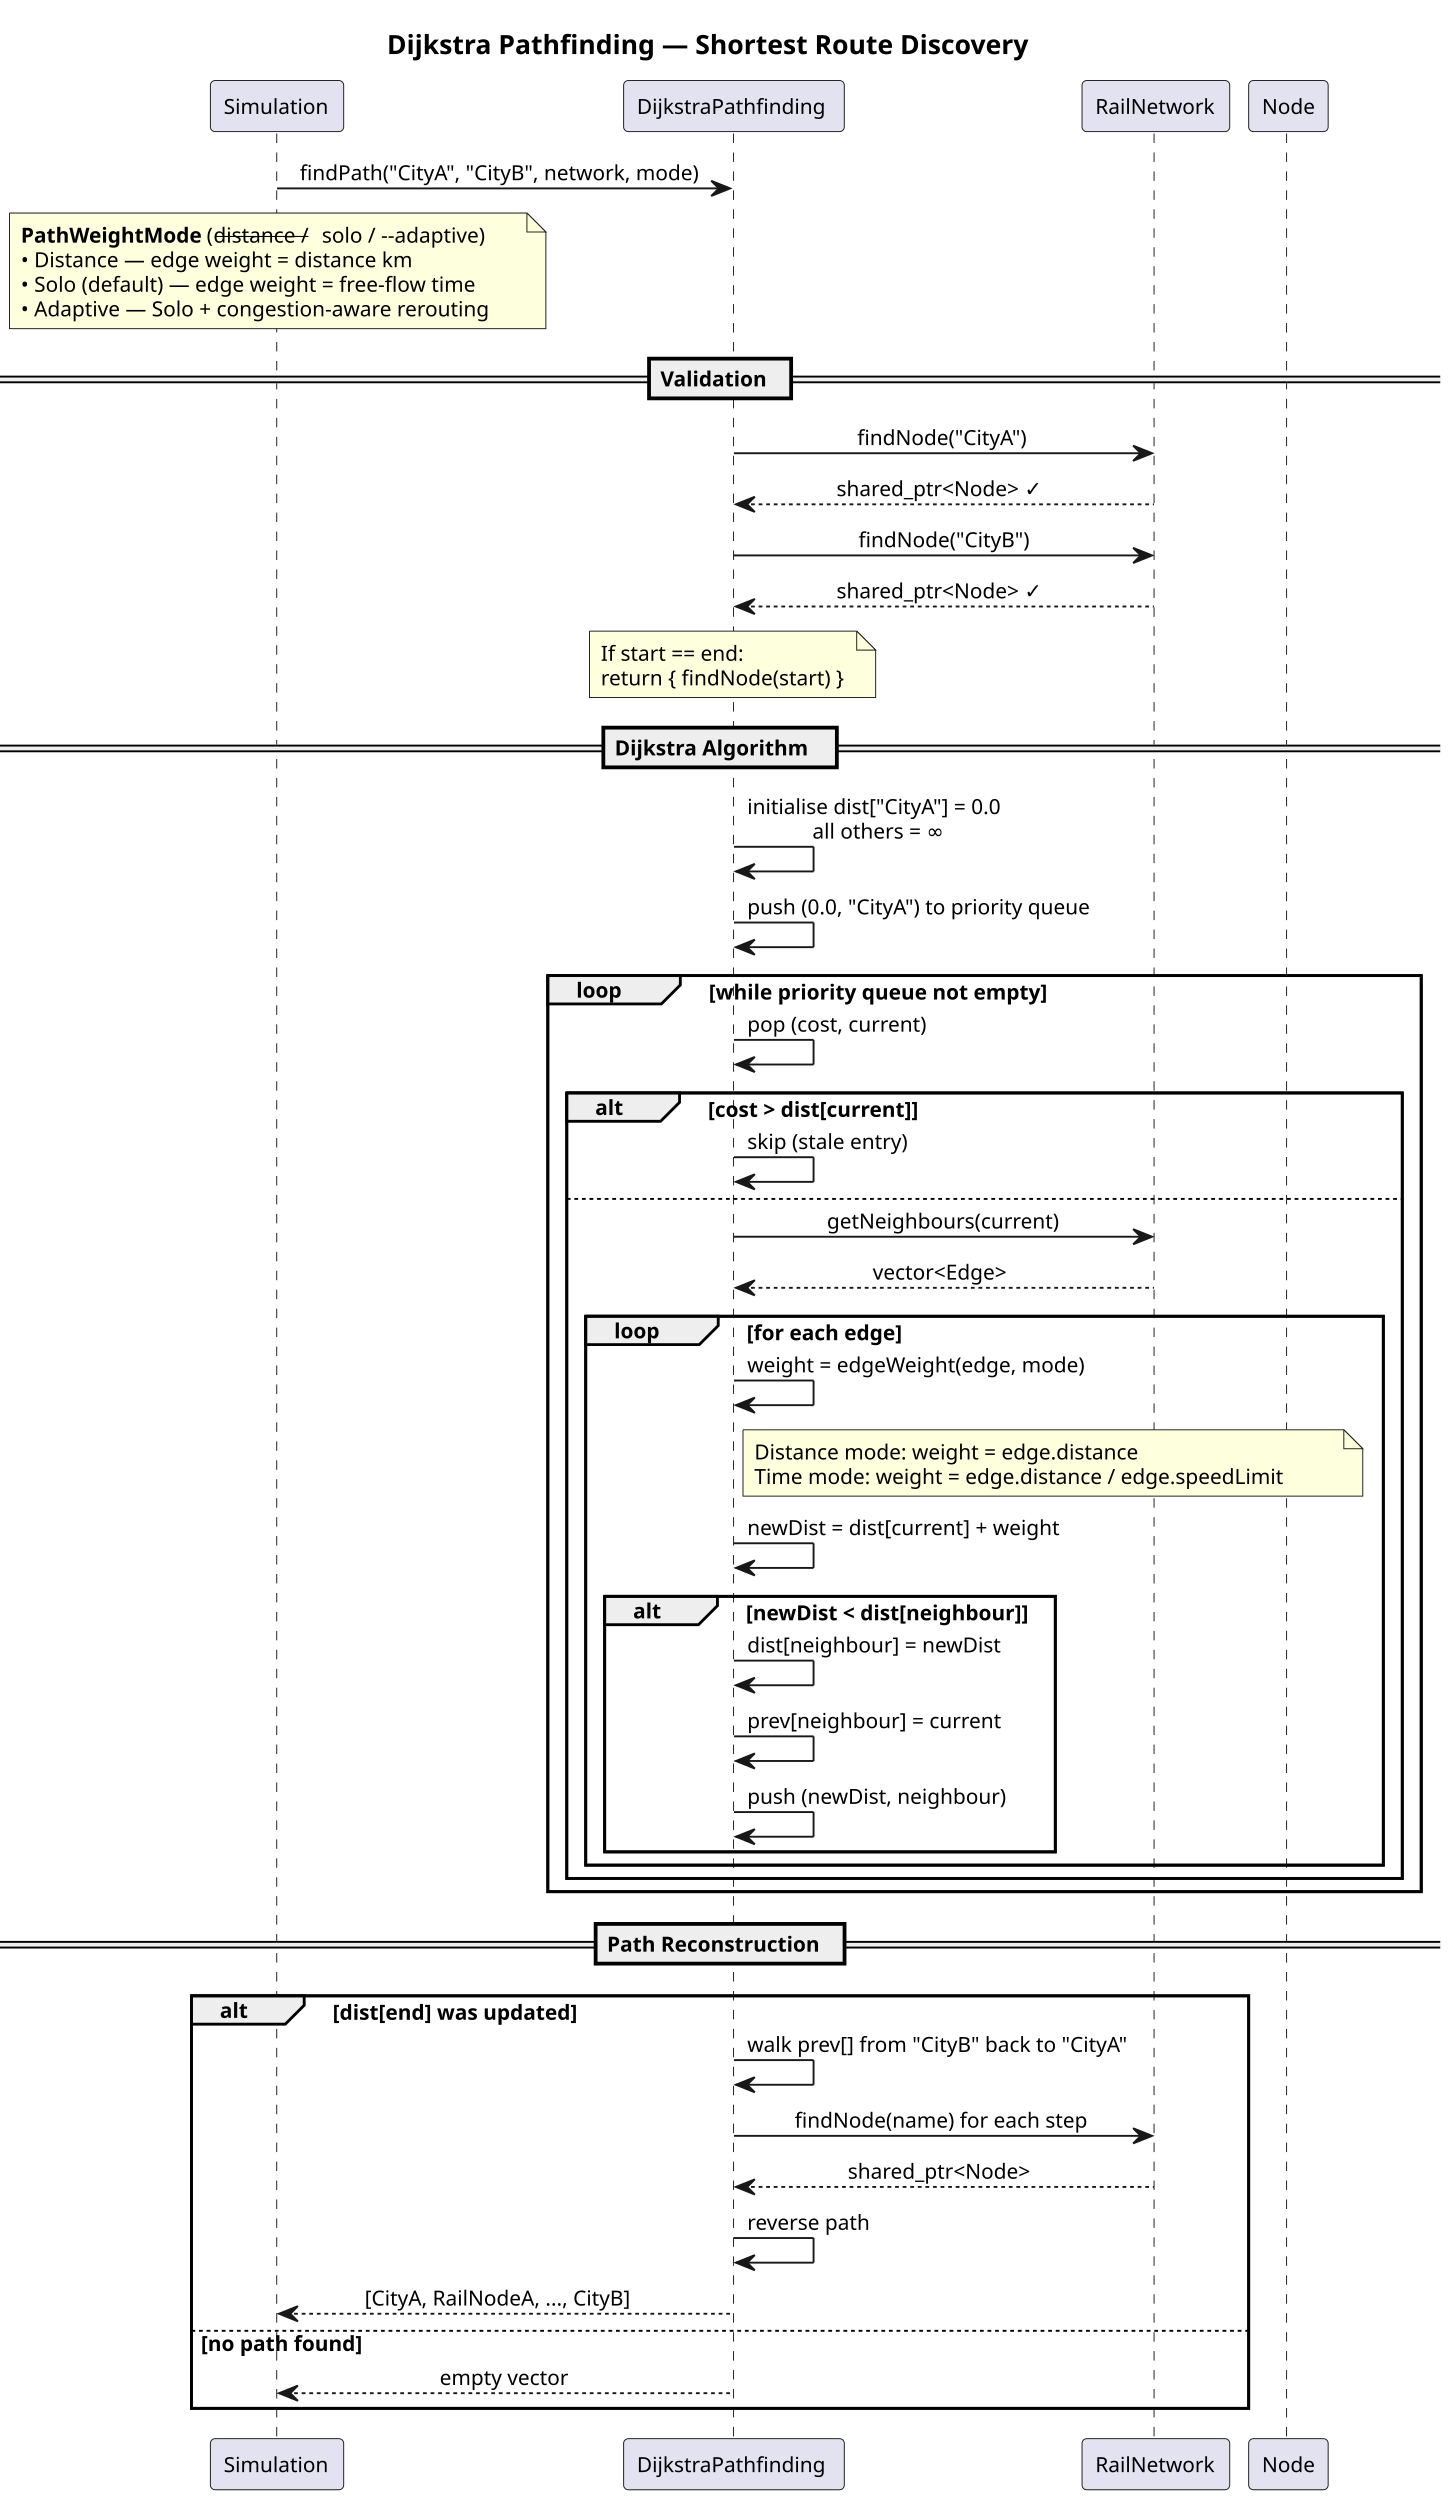
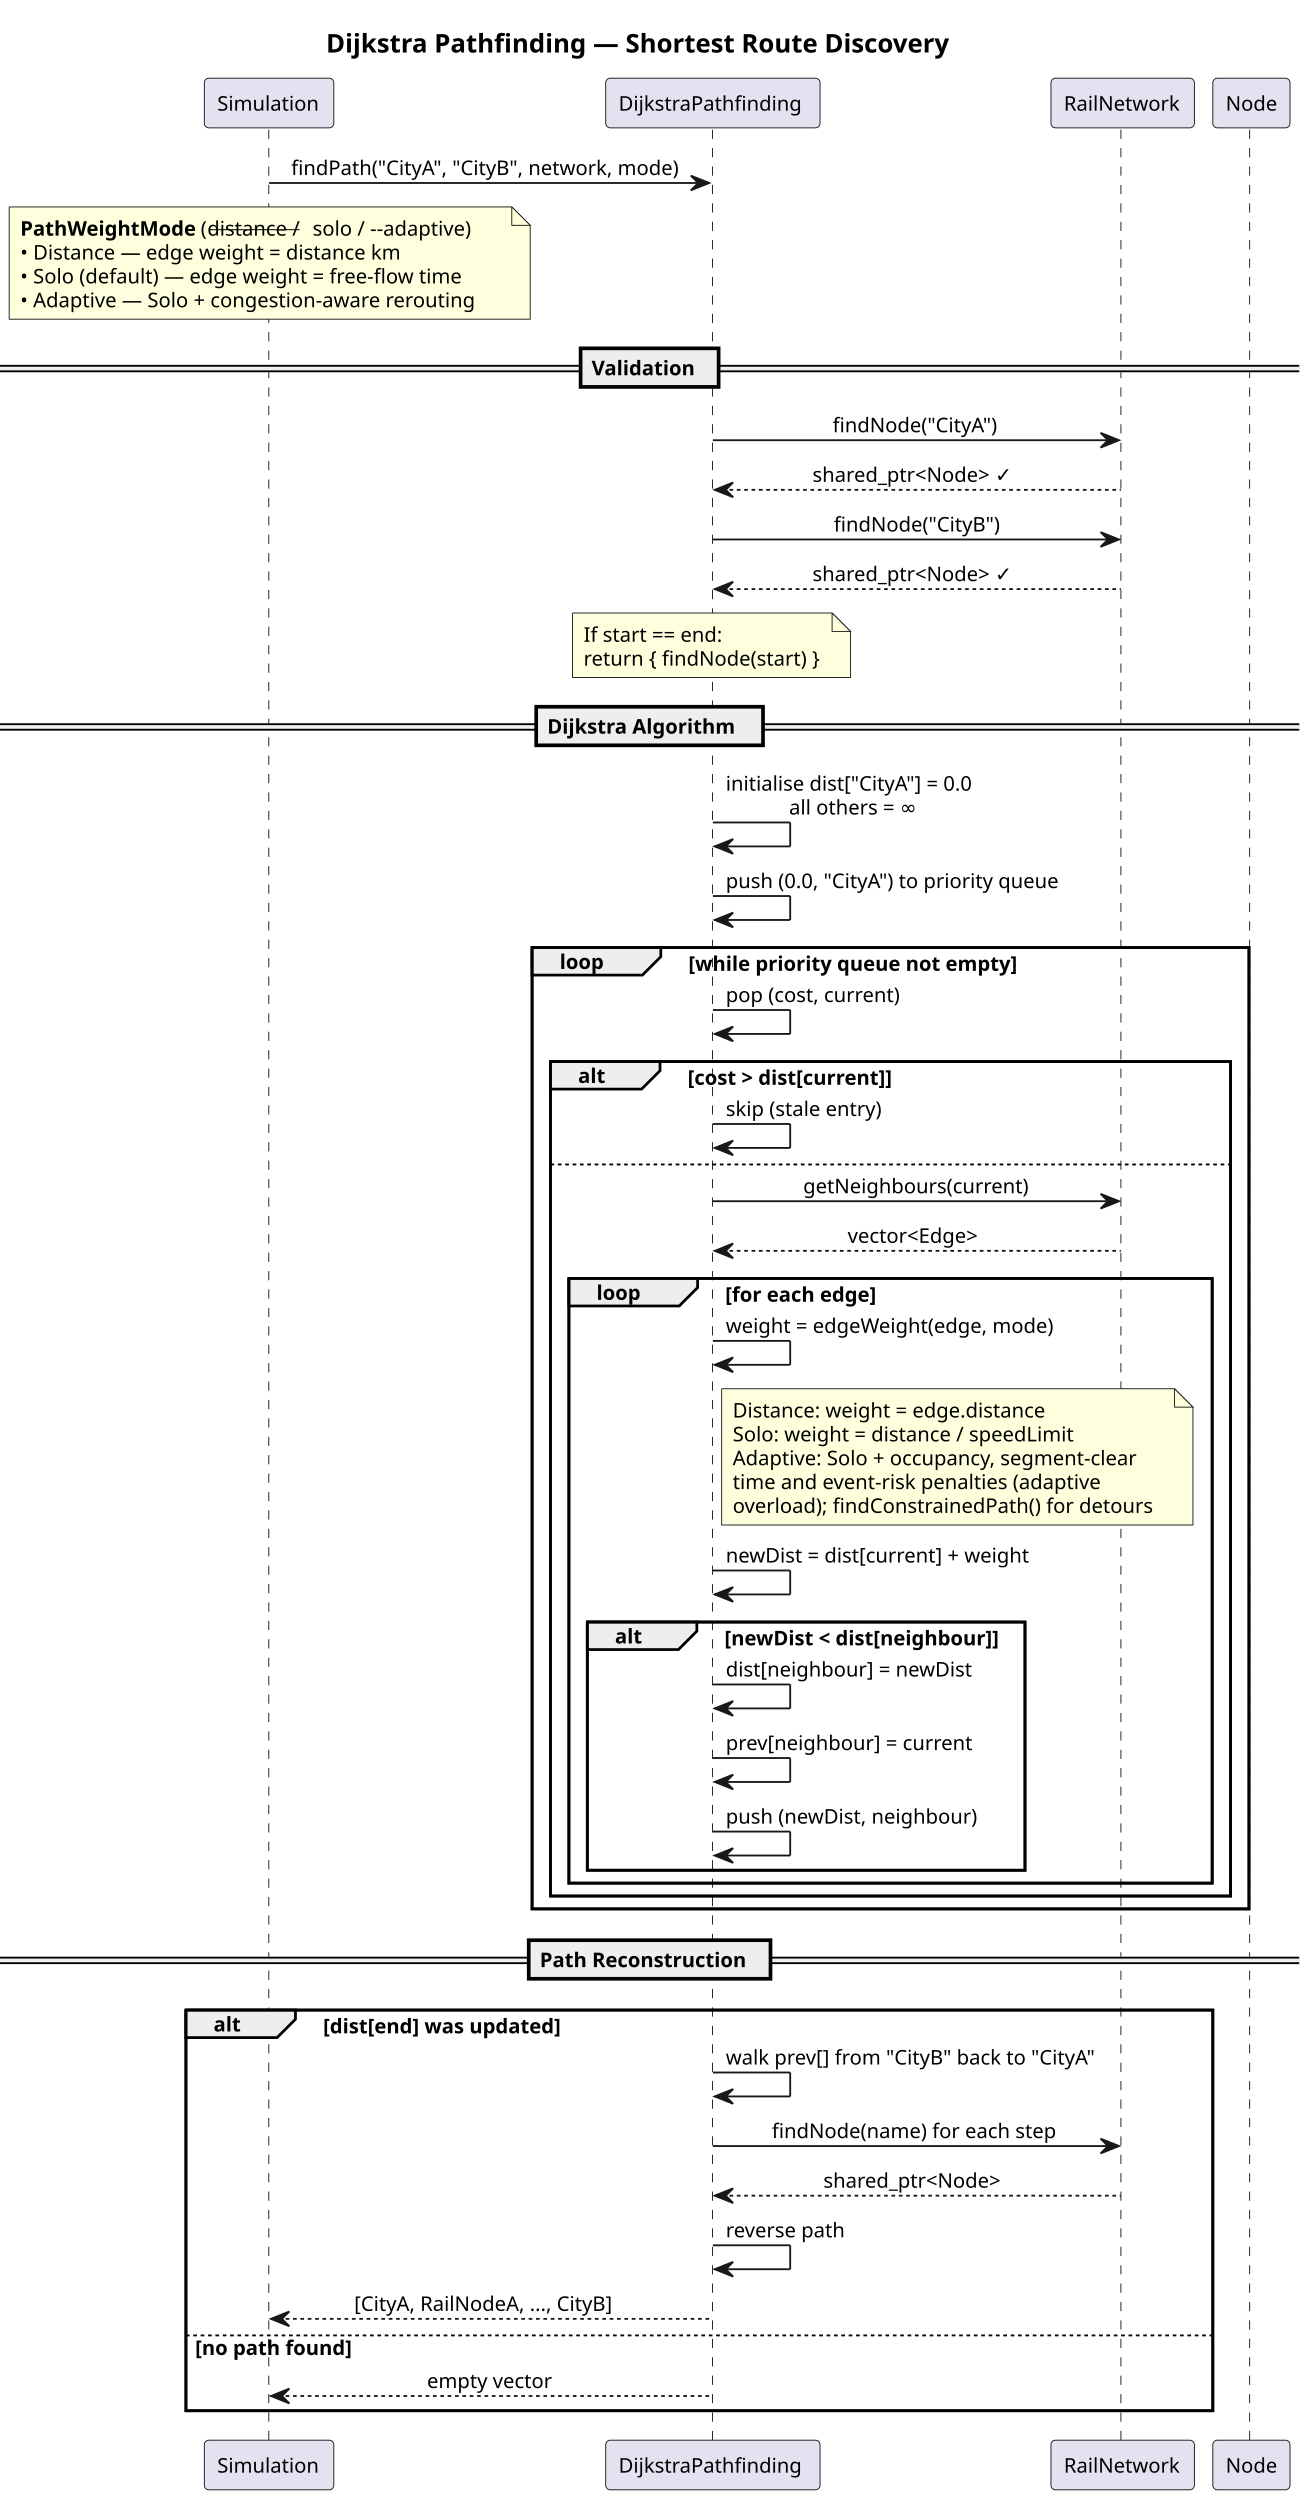
- <svg xmlns="http://www.w3.org/2000/svg" contentStyleType="text/css" data-diagram-type="SEQUENCE" height="1319px" preserveAspectRatio="none" style="width:766px;height:1319px;background:#FFFFFF;" version="1.1" viewBox="0 0 766 1319" width="766px" zoomAndPan="magnify">
+ <svg xmlns="http://www.w3.org/2000/svg" contentStyleType="text/css" data-diagram-type="SEQUENCE" height="1358px" preserveAspectRatio="none" style="width:712px;height:1358px;background:#FFFFFF;" version="1.1" viewBox="0 0 712 1358" width="712px" zoomAndPan="magnify">
  <defs />
  <g>
-     <text fill="#000000" font-family="sans-serif" font-size="14" font-weight="bold" lengthAdjust="spacing" textLength="350.56" x="204.14" y="28.535">Dijkstra Pathfinding — Shortest Route Discovery</text>
-     <rect fill="none" height="483.326" style="stroke:#000000;stroke-width:1.5;" width="460.815" x="289.025" y="514.725" />
-     <rect fill="none" height="414.416" style="stroke:#000000;stroke-width:1.5;" width="440.815" x="299.025" y="576.635" />
-     <rect fill="none" height="289.596" style="stroke:#000000;stroke-width:1.5;" width="420.815" x="309.025" y="694.455" />
-     <rect fill="none" height="134.82" style="stroke:#000000;stroke-width:1.5;" width="237.756" x="319.025" y="842.231" />
-     <rect fill="none" height="217.641" style="stroke:#000000;stroke-width:1.5;" width="557.802" x="101" y="1053.006" />
-     <g>
-       <rect fill="#000000" fill-opacity="0" height="1217.203" width="8" x="142.166" y="70.443" />
-       <line style="stroke:#181818;stroke-width:0.5;stroke-dasharray:5,5;" x1="146" x2="146" y1="70.443" y2="1287.647" />
-     </g>
-     <g>
-       <rect fill="#000000" fill-opacity="0" height="1217.203" width="8" x="383.239" y="70.443" />
-       <line style="stroke:#181818;stroke-width:0.5;stroke-dasharray:5,5;" x1="387.025" x2="387.025" y1="70.443" y2="1287.647" />
-     </g>
-     <g>
-       <rect fill="#000000" fill-opacity="0" height="1217.203" width="8" x="605.841" y="70.443" />
-       <line style="stroke:#181818;stroke-width:0.5;stroke-dasharray:5,5;" x1="608.881" x2="608.881" y1="70.443" y2="1287.647" />
-     </g>
-     <g>
-       <rect fill="#000000" fill-opacity="0" height="1217.203" width="8" x="675.769" y="70.443" />
-       <line style="stroke:#181818;stroke-width:0.5;stroke-dasharray:5,5;" x1="678.802" x2="678.802" y1="70.443" y2="1287.647" />
+     <text fill="#000000" font-family="sans-serif" font-size="14" font-weight="bold" lengthAdjust="spacing" textLength="350.56" x="177.088" y="28.535">Dijkstra Pathfinding — Shortest Route Discovery</text>
+     <rect fill="none" height="522.191" style="stroke:#000000;stroke-width:1.5;" width="389.422" x="289.025" y="514.725" />
+     <rect fill="none" height="453.281" style="stroke:#000000;stroke-width:1.5;" width="369.422" x="299.025" y="576.635" />
+     <rect fill="none" height="328.461" style="stroke:#000000;stroke-width:1.5;" width="349.422" x="309.025" y="694.455" />
+     <rect fill="none" height="134.82" style="stroke:#000000;stroke-width:1.5;" width="237.756" x="319.025" y="881.096" />
+     <rect fill="none" height="217.641" style="stroke:#000000;stroke-width:1.5;" width="557.802" x="101" y="1091.871" />
+     <g>
+       <rect fill="#000000" fill-opacity="0" height="1256.068" width="8" x="142.166" y="70.443" />
+       <line style="stroke:#181818;stroke-width:0.5;stroke-dasharray:5,5;" x1="146" x2="146" y1="70.443" y2="1326.512" />
+     </g>
+     <g>
+       <rect fill="#000000" fill-opacity="0" height="1256.068" width="8" x="383.239" y="70.443" />
+       <line style="stroke:#181818;stroke-width:0.5;stroke-dasharray:5,5;" x1="387.025" x2="387.025" y1="70.443" y2="1326.512" />
+     </g>
+     <g>
+       <rect fill="#000000" fill-opacity="0" height="1256.068" width="8" x="605.841" y="70.443" />
+       <line style="stroke:#181818;stroke-width:0.5;stroke-dasharray:5,5;" x1="608.881" x2="608.881" y1="70.443" y2="1326.512" />
+     </g>
+     <g>
+       <rect fill="#000000" fill-opacity="0" height="1256.068" width="8" x="675.769" y="70.443" />
+       <line style="stroke:#181818;stroke-width:0.5;stroke-dasharray:5,5;" x1="678.802" x2="678.802" y1="70.443" y2="1326.512" />
    </g>
    <g class="participant participant-head" data-participant="Sim">
      <rect fill="#E2E2F0" height="26.955" rx="2.5" ry="2.5" style="stroke:#181818;stroke-width:0.5;" width="70.332" x="111" y="42.488" />
      <text fill="#000000" font-family="sans-serif" font-size="11" lengthAdjust="spacing" textLength="56.332" x="118" y="60.123">Simulation</text>
    </g>
    <g class="participant participant-tail" data-participant="Sim">
-       <rect fill="#E2E2F0" height="26.955" rx="2.5" ry="2.5" style="stroke:#181818;stroke-width:0.5;" width="70.332" x="111" y="1286.647" />
-       <text fill="#000000" font-family="sans-serif" font-size="11" lengthAdjust="spacing" textLength="56.332" x="118" y="1304.281">Simulation</text>
+       <rect fill="#E2E2F0" height="26.955" rx="2.5" ry="2.5" style="stroke:#181818;stroke-width:0.5;" width="70.332" x="111" y="1325.512" />
+       <text fill="#000000" font-family="sans-serif" font-size="11" lengthAdjust="spacing" textLength="56.332" x="118" y="1343.147">Simulation</text>
    </g>
    <g class="participant participant-head" data-participant="Dijk">
      <rect fill="#E2E2F0" height="26.955" rx="2.5" ry="2.5" style="stroke:#181818;stroke-width:0.5;" width="116.427" x="329.025" y="42.488" />
      <text fill="#000000" font-family="sans-serif" font-size="11" lengthAdjust="spacing" textLength="102.427" x="336.025" y="60.123">DijkstraPathfinding</text>
    </g>
    <g class="participant participant-tail" data-participant="Dijk">
-       <rect fill="#E2E2F0" height="26.955" rx="2.5" ry="2.5" style="stroke:#181818;stroke-width:0.5;" width="116.427" x="329.025" y="1286.647" />
-       <text fill="#000000" font-family="sans-serif" font-size="11" lengthAdjust="spacing" textLength="102.427" x="336.025" y="1304.281">DijkstraPathfinding</text>
+       <rect fill="#E2E2F0" height="26.955" rx="2.5" ry="2.5" style="stroke:#181818;stroke-width:0.5;" width="116.427" x="329.025" y="1325.512" />
+       <text fill="#000000" font-family="sans-serif" font-size="11" lengthAdjust="spacing" textLength="102.427" x="336.025" y="1343.147">DijkstraPathfinding</text>
    </g>
    <g class="participant participant-head" data-participant="Net">
      <rect fill="#E2E2F0" height="26.955" rx="2.5" ry="2.5" style="stroke:#181818;stroke-width:0.5;" width="77.921" x="570.881" y="42.488" />
      <text fill="#000000" font-family="sans-serif" font-size="11" lengthAdjust="spacing" textLength="63.921" x="577.881" y="60.123">RailNetwork</text>
    </g>
    <g class="participant participant-tail" data-participant="Net">
-       <rect fill="#E2E2F0" height="26.955" rx="2.5" ry="2.5" style="stroke:#181818;stroke-width:0.5;" width="77.921" x="570.881" y="1286.647" />
-       <text fill="#000000" font-family="sans-serif" font-size="11" lengthAdjust="spacing" textLength="63.921" x="577.881" y="1304.281">RailNetwork</text>
+       <rect fill="#E2E2F0" height="26.955" rx="2.5" ry="2.5" style="stroke:#181818;stroke-width:0.5;" width="77.921" x="570.881" y="1325.512" />
+       <text fill="#000000" font-family="sans-serif" font-size="11" lengthAdjust="spacing" textLength="63.921" x="577.881" y="1343.147">RailNetwork</text>
    </g>
    <g class="participant participant-head" data-participant="N">
      <rect fill="#E2E2F0" height="26.955" rx="2.5" ry="2.5" style="stroke:#181818;stroke-width:0.5;" width="41.935" x="658.802" y="42.488" />
      <text fill="#000000" font-family="sans-serif" font-size="11" lengthAdjust="spacing" textLength="27.935" x="665.802" y="60.123">Node</text>
    </g>
    <g class="participant participant-tail" data-participant="N">
-       <rect fill="#E2E2F0" height="26.955" rx="2.5" ry="2.5" style="stroke:#181818;stroke-width:0.5;" width="41.935" x="658.802" y="1286.647" />
-       <text fill="#000000" font-family="sans-serif" font-size="11" lengthAdjust="spacing" textLength="27.935" x="665.802" y="1304.281">Node</text>
+       <rect fill="#E2E2F0" height="26.955" rx="2.5" ry="2.5" style="stroke:#181818;stroke-width:0.5;" width="41.935" x="658.802" y="1325.512" />
+       <text fill="#000000" font-family="sans-serif" font-size="11" lengthAdjust="spacing" textLength="27.935" x="665.802" y="1343.147">Node</text>
    </g>
    <g class="message" data-participant-1="Sim" data-participant-2="Dijk">
      <polygon fill="#181818" points="375.239,95.398,385.239,99.398,375.239,103.398,379.239,99.398" style="stroke:#181818;stroke-width:1;" />
      <line style="stroke:#181818;stroke-width:1;" x1="146.166" x2="381.239" y1="99.398" y2="99.398" />
      <text fill="#000000" font-family="sans-serif" font-size="11" lengthAdjust="spacing" textLength="217.073" x="158.166" y="95.078">findPath("CityA", "CityB", network, mode)</text>
    </g>
    <path d="M5,112.398 L5,173.398 L288,173.398 L288,122.398 L278,112.398 L5,112.398" fill="#FEFFDD" style="stroke:#181818;stroke-width:0.5;" />
    <path d="M278,112.398 L278,122.398 L288,122.398 L278,112.398" fill="#FEFFDD" style="stroke:#181818;stroke-width:0.5;" />
    <text fill="#000000" font-family="sans-serif" font-size="11" font-weight="bold" lengthAdjust="spacing" textLength="94.542" x="11" y="128.033">PathWeightMode</text>
    <text fill="#000000" font-family="sans-serif" font-size="11" lengthAdjust="spacing" textLength="3.577" x="109.022" y="128.033">(</text>
    <text fill="#000000" font-family="sans-serif" font-size="11" lengthAdjust="spacing" text-decoration="line-through" textLength="53.738" x="112.6" y="128.033">distance /</text>
    <text fill="#000000" font-family="sans-serif" font-size="11" lengthAdjust="spacing" textLength="96.449" x="169.818" y="128.033">solo / --adaptive)</text>
    <text fill="#000000" font-family="sans-serif" font-size="11" lengthAdjust="spacing" textLength="218.888" x="11" y="140.988">• Distance — edge weight = distance km</text>
    <text fill="#000000" font-family="sans-serif" font-size="11" lengthAdjust="spacing" textLength="255.755" x="11" y="153.943">• Solo (default) — edge weight = free-flow time</text>
    <text fill="#000000" font-family="sans-serif" font-size="11" lengthAdjust="spacing" textLength="262.04" x="11" y="166.898">• Adaptive — Solo + congestion-aware rerouting</text>
-     <rect fill="#EEEEEE" height="3" style="stroke:#EEEEEE;stroke-width:1;" width="759.84" x="0" y="198.696" />
-     <line style="stroke:#000000;stroke-width:1;" x1="0" x2="759.84" y1="198.696" y2="198.696" />
-     <line style="stroke:#000000;stroke-width:1;" x1="0" x2="759.84" y1="201.696" y2="201.696" />
-     <rect fill="#EEEEEE" height="20.955" style="stroke:#000000;stroke-width:2;" width="74.973" x="342.434" y="189.219" />
-     <text fill="#000000" font-family="sans-serif" font-size="11" font-weight="bold" lengthAdjust="spacing" textLength="57.347" x="348.434" y="203.853">Validation</text>
+     <rect fill="#EEEEEE" height="3" style="stroke:#EEEEEE;stroke-width:1;" width="705.737" x="0" y="198.696" />
+     <line style="stroke:#000000;stroke-width:1;" x1="0" x2="705.737" y1="198.696" y2="198.696" />
+     <line style="stroke:#000000;stroke-width:1;" x1="0" x2="705.737" y1="201.696" y2="201.696" />
+     <rect fill="#EEEEEE" height="20.955" style="stroke:#000000;stroke-width:2;" width="74.973" x="315.382" y="189.219" />
+     <text fill="#000000" font-family="sans-serif" font-size="11" font-weight="bold" lengthAdjust="spacing" textLength="57.347" x="321.382" y="203.853">Validation</text>
    <g class="message" data-participant-1="Dijk" data-participant-2="Net">
      <polygon fill="#181818" points="597.841,235.129,607.841,239.129,597.841,243.129,601.841,239.129" style="stroke:#181818;stroke-width:1;" />
      <line style="stroke:#181818;stroke-width:1;" x1="387.239" x2="603.841" y1="239.129" y2="239.129" />
      <text fill="#000000" font-family="sans-serif" font-size="11" lengthAdjust="spacing" textLength="92.522" x="452.279" y="234.809">findNode("CityA")</text>
    </g>
    <g class="message" data-participant-1="Net" data-participant-2="Dijk">
      <polygon fill="#181818" points="398.239,262.084,388.239,266.084,398.239,270.084,394.239,266.084" style="stroke:#181818;stroke-width:1;" />
      <line style="stroke:#181818;stroke-width:1;stroke-dasharray:2,2;" x1="392.239" x2="608.841" y1="266.084" y2="266.084" />
      <text fill="#000000" font-family="sans-serif" font-size="11" lengthAdjust="spacing" textLength="114.41" x="441.335" y="261.764">shared_ptr&lt;Node&gt; ✓</text>
    </g>
    <g class="message" data-participant-1="Dijk" data-participant-2="Net">
      <polygon fill="#181818" points="597.841,289.039,607.841,293.039,597.841,297.039,601.841,293.039" style="stroke:#181818;stroke-width:1;" />
      <line style="stroke:#181818;stroke-width:1;" x1="387.239" x2="603.841" y1="293.039" y2="293.039" />
      <text fill="#000000" font-family="sans-serif" font-size="11" lengthAdjust="spacing" textLength="91.26" x="452.91" y="288.719">findNode("CityB")</text>
    </g>
    <g class="message" data-participant-1="Net" data-participant-2="Dijk">
      <polygon fill="#181818" points="398.239,315.994,388.239,319.994,398.239,323.994,394.239,319.994" style="stroke:#181818;stroke-width:1;" />
      <line style="stroke:#181818;stroke-width:1;stroke-dasharray:2,2;" x1="392.239" x2="608.841" y1="319.994" y2="319.994" />
      <text fill="#000000" font-family="sans-serif" font-size="11" lengthAdjust="spacing" textLength="114.41" x="441.335" y="315.674">shared_ptr&lt;Node&gt; ✓</text>
    </g>
    <path d="M311,332.994 L311,367.994 L462,367.994 L462,342.994 L452,332.994 L311,332.994" fill="#FEFFDD" style="stroke:#181818;stroke-width:0.5;" />
    <path d="M452,332.994 L452,342.994 L462,342.994 L452,332.994" fill="#FEFFDD" style="stroke:#181818;stroke-width:0.5;" />
    <text fill="#000000" font-family="sans-serif" font-size="11" lengthAdjust="spacing" textLength="82.914" x="317" y="348.629">If start == end:</text>
    <text fill="#000000" font-family="sans-serif" font-size="11" lengthAdjust="spacing" textLength="130.969" x="317" y="361.584">return { findNode(start) }</text>
-     <rect fill="#EEEEEE" height="3" style="stroke:#EEEEEE;stroke-width:1;" width="759.84" x="0" y="393.382" />
-     <line style="stroke:#000000;stroke-width:1;" x1="0" x2="759.84" y1="393.382" y2="393.382" />
-     <line style="stroke:#000000;stroke-width:1;" x1="0" x2="759.84" y1="396.382" y2="396.382" />
-     <rect fill="#EEEEEE" height="20.955" style="stroke:#000000;stroke-width:2;" width="123.205" x="318.317" y="383.904" />
-     <text fill="#000000" font-family="sans-serif" font-size="11" font-weight="bold" lengthAdjust="spacing" textLength="105.58" x="324.317" y="398.539">Dijkstra Algorithm</text>
+     <rect fill="#EEEEEE" height="3" style="stroke:#EEEEEE;stroke-width:1;" width="705.737" x="0" y="393.382" />
+     <line style="stroke:#000000;stroke-width:1;" x1="0" x2="705.737" y1="393.382" y2="393.382" />
+     <line style="stroke:#000000;stroke-width:1;" x1="0" x2="705.737" y1="396.382" y2="396.382" />
+     <rect fill="#EEEEEE" height="20.955" style="stroke:#000000;stroke-width:2;" width="123.205" x="291.266" y="383.904" />
+     <text fill="#000000" font-family="sans-serif" font-size="11" font-weight="bold" lengthAdjust="spacing" textLength="105.58" x="297.266" y="398.539">Dijkstra Algorithm</text>
    <g class="message" data-participant-1="Dijk" data-participant-2="Dijk">
      <line style="stroke:#181818;stroke-width:1;" x1="387.239" x2="429.239" y1="446.769" y2="446.769" />
      <line style="stroke:#181818;stroke-width:1;" x1="429.239" x2="429.239" y1="446.769" y2="459.769" />
      <line style="stroke:#181818;stroke-width:1;" x1="388.239" x2="429.239" y1="459.769" y2="459.769" />
      <polygon fill="#181818" points="398.239,455.769,388.239,459.769,398.239,463.769,394.239,459.769" style="stroke:#181818;stroke-width:1;" />
      <text fill="#000000" font-family="sans-serif" font-size="11" lengthAdjust="spacing" textLength="144.665" x="394.239" y="429.494">initialise dist["CityA"] = 0.0</text>
      <text fill="#000000" font-family="sans-serif" font-size="11" lengthAdjust="spacing" textLength="75.894" x="428.625" y="442.449">all others = ∞</text>
    </g>
    <g class="message" data-participant-1="Dijk" data-participant-2="Dijk">
      <line style="stroke:#181818;stroke-width:1;" x1="387.239" x2="429.239" y1="486.725" y2="486.725" />
      <line style="stroke:#181818;stroke-width:1;" x1="429.239" x2="429.239" y1="486.725" y2="499.725" />
      <line style="stroke:#181818;stroke-width:1;" x1="388.239" x2="429.239" y1="499.725" y2="499.725" />
      <polygon fill="#181818" points="398.239,495.725,388.239,499.725,398.239,503.725,394.239,499.725" style="stroke:#181818;stroke-width:1;" />
      <text fill="#000000" font-family="sans-serif" font-size="11" lengthAdjust="spacing" textLength="190.679" x="394.239" y="482.404">push (0.0, "CityA") to priority queue</text>
    </g>
    <path d="M289.025,514.725 L358.942,514.725 L358.942,519.68 L348.942,529.68 L289.025,529.68 L289.025,514.725" fill="#EEEEEE" style="stroke:#000000;stroke-width:1.5;" />
-     <rect fill="none" height="483.326" style="stroke:#000000;stroke-width:1.5;" width="460.815" x="289.025" y="514.725" />
+     <rect fill="none" height="522.191" style="stroke:#000000;stroke-width:1.5;" width="389.422" x="289.025" y="514.725" />
    <text fill="#000000" font-family="sans-serif" font-size="11" font-weight="bold" lengthAdjust="spacing" textLength="24.916" x="304.025" y="526.359">loop</text>
    <text fill="#000000" font-family="sans-serif" font-size="11" font-weight="bold" lengthAdjust="spacing" textLength="183.917" x="373.942" y="527.359">[while priority queue not empty]</text>
    <g class="message" data-participant-1="Dijk" data-participant-2="Dijk">
      <line style="stroke:#181818;stroke-width:1;" x1="387.239" x2="429.239" y1="548.635" y2="548.635" />
      <line style="stroke:#181818;stroke-width:1;" x1="429.239" x2="429.239" y1="548.635" y2="561.635" />
      <line style="stroke:#181818;stroke-width:1;" x1="388.239" x2="429.239" y1="561.635" y2="561.635" />
      <polygon fill="#181818" points="398.239,557.635,388.239,561.635,398.239,565.635,394.239,561.635" style="stroke:#181818;stroke-width:1;" />
      <text fill="#000000" font-family="sans-serif" font-size="11" lengthAdjust="spacing" textLength="98.844" x="394.239" y="544.314">pop (cost, current)</text>
    </g>
    <path d="M299.025,576.635 L358.527,576.635 L358.527,581.59 L348.527,591.59 L299.025,591.59 L299.025,576.635" fill="#EEEEEE" style="stroke:#000000;stroke-width:1.5;" />
-     <rect fill="none" height="414.416" style="stroke:#000000;stroke-width:1.5;" width="440.815" x="299.025" y="576.635" />
+     <rect fill="none" height="453.281" style="stroke:#000000;stroke-width:1.5;" width="369.422" x="299.025" y="576.635" />
    <text fill="#000000" font-family="sans-serif" font-size="11" font-weight="bold" lengthAdjust="spacing" textLength="14.502" x="314.025" y="588.269">alt</text>
    <text fill="#000000" font-family="sans-serif" font-size="11" font-weight="bold" lengthAdjust="spacing" textLength="118.615" x="373.527" y="589.269">[cost &gt; dist[current]]</text>
    <g class="message" data-participant-1="Dijk" data-participant-2="Dijk">
      <line style="stroke:#181818;stroke-width:1;" x1="387.239" x2="429.239" y1="610.545" y2="610.545" />
      <line style="stroke:#181818;stroke-width:1;" x1="429.239" x2="429.239" y1="610.545" y2="623.545" />
      <line style="stroke:#181818;stroke-width:1;" x1="388.239" x2="429.239" y1="623.545" y2="623.545" />
      <polygon fill="#181818" points="398.239,619.545,388.239,623.545,398.239,627.545,394.239,623.545" style="stroke:#181818;stroke-width:1;" />
      <text fill="#000000" font-family="sans-serif" font-size="11" lengthAdjust="spacing" textLength="88.677" x="394.239" y="606.225">skip (stale entry)</text>
    </g>
-     <line style="stroke:#000000;stroke-width:1;stroke-dasharray:2,2;" x1="299.025" x2="739.84" y1="632.545" y2="632.545" />
+     <line style="stroke:#000000;stroke-width:1;stroke-dasharray:2,2;" x1="299.025" x2="668.447" y1="632.545" y2="632.545" />
    <g class="message" data-participant-1="Dijk" data-participant-2="Net">
      <polygon fill="#181818" points="597.841,648.5,607.841,652.5,597.841,656.5,601.841,652.5" style="stroke:#181818;stroke-width:1;" />
      <line style="stroke:#181818;stroke-width:1;" x1="387.239" x2="603.841" y1="652.5" y2="652.5" />
      <text fill="#000000" font-family="sans-serif" font-size="11" lengthAdjust="spacing" textLength="124.523" x="436.278" y="648.18">getNeighbours(current)</text>
    </g>
    <g class="message" data-participant-1="Net" data-participant-2="Dijk">
      <polygon fill="#181818" points="398.239,675.455,388.239,679.455,398.239,683.455,394.239,679.455" style="stroke:#181818;stroke-width:1;" />
      <line style="stroke:#181818;stroke-width:1;stroke-dasharray:2,2;" x1="392.239" x2="608.841" y1="679.455" y2="679.455" />
      <text fill="#000000" font-family="sans-serif" font-size="11" lengthAdjust="spacing" textLength="76.189" x="460.446" y="675.135">vector&lt;Edge&gt;</text>
    </g>
    <path d="M309.025,694.455 L378.942,694.455 L378.942,699.41 L368.942,709.41 L309.025,709.41 L309.025,694.455" fill="#EEEEEE" style="stroke:#000000;stroke-width:1.5;" />
-     <rect fill="none" height="289.596" style="stroke:#000000;stroke-width:1.5;" width="420.815" x="309.025" y="694.455" />
+     <rect fill="none" height="328.461" style="stroke:#000000;stroke-width:1.5;" width="349.422" x="309.025" y="694.455" />
    <text fill="#000000" font-family="sans-serif" font-size="11" font-weight="bold" lengthAdjust="spacing" textLength="24.916" x="324.025" y="706.09">loop</text>
    <text fill="#000000" font-family="sans-serif" font-size="11" font-weight="bold" lengthAdjust="spacing" textLength="85.416" x="393.942" y="707.09">[for each edge]</text>
    <g class="message" data-participant-1="Dijk" data-participant-2="Dijk">
      <line style="stroke:#181818;stroke-width:1;" x1="387.239" x2="429.239" y1="728.365" y2="728.365" />
      <line style="stroke:#181818;stroke-width:1;" x1="429.239" x2="429.239" y1="728.365" y2="741.365" />
      <line style="stroke:#181818;stroke-width:1;" x1="388.239" x2="429.239" y1="741.365" y2="741.365" />
      <polygon fill="#181818" points="398.239,737.365,388.239,741.365,398.239,745.365,394.239,741.365" style="stroke:#181818;stroke-width:1;" />
      <text fill="#000000" font-family="sans-serif" font-size="11" lengthAdjust="spacing" textLength="184.078" x="394.239" y="724.045">weight = edgeWeight(edge, mode)</text>
    </g>
-     <path d="M392,754.365 L392,789.365 L719,789.365 L719,764.365 L709,754.365 L392,754.365" fill="#FEFFDD" style="stroke:#181818;stroke-width:0.5;" />
-     <path d="M709,754.365 L709,764.365 L719,764.365 L709,754.365" fill="#FEFFDD" style="stroke:#181818;stroke-width:0.5;" />
-     <text fill="#000000" font-family="sans-serif" font-size="11" lengthAdjust="spacing" textLength="211.621" x="398" y="770">Distance mode: weight = edge.distance</text>
-     <text fill="#000000" font-family="sans-serif" font-size="11" lengthAdjust="spacing" textLength="306.84" x="398" y="782.955">Time mode:     weight = edge.distance / edge.speedLimit</text>
-     <g class="message" data-participant-1="Dijk" data-participant-2="Dijk">
-       <line style="stroke:#181818;stroke-width:1;" x1="387.239" x2="429.239" y1="814.231" y2="814.231" />
-       <line style="stroke:#181818;stroke-width:1;" x1="429.239" x2="429.239" y1="814.231" y2="827.231" />
-       <line style="stroke:#181818;stroke-width:1;" x1="388.239" x2="429.239" y1="827.231" y2="827.231" />
-       <polygon fill="#181818" points="398.239,823.231,388.239,827.231,398.239,831.231,394.239,827.231" style="stroke:#181818;stroke-width:1;" />
-       <text fill="#000000" font-family="sans-serif" font-size="11" lengthAdjust="spacing" textLength="175.076" x="394.239" y="809.91">newDist = dist[current] + weight</text>
-     </g>
-     <path d="M319.025,842.231 L378.527,842.231 L378.527,847.186 L368.527,857.186 L319.025,857.186 L319.025,842.231" fill="#EEEEEE" style="stroke:#000000;stroke-width:1.5;" />
-     <rect fill="none" height="134.82" style="stroke:#000000;stroke-width:1.5;" width="237.756" x="319.025" y="842.231" />
-     <text fill="#000000" font-family="sans-serif" font-size="11" font-weight="bold" lengthAdjust="spacing" textLength="14.502" x="334.025" y="853.865">alt</text>
-     <text fill="#000000" font-family="sans-serif" font-size="11" font-weight="bold" lengthAdjust="spacing" textLength="158.254" x="393.527" y="854.865">[newDist &lt; dist[neighbour]]</text>
-     <g class="message" data-participant-1="Dijk" data-participant-2="Dijk">
-       <line style="stroke:#181818;stroke-width:1;" x1="387.239" x2="429.239" y1="876.141" y2="876.141" />
-       <line style="stroke:#181818;stroke-width:1;" x1="429.239" x2="429.239" y1="876.141" y2="889.141" />
-       <line style="stroke:#181818;stroke-width:1;" x1="388.239" x2="429.239" y1="889.141" y2="889.141" />
-       <polygon fill="#181818" points="398.239,885.141,388.239,889.141,398.239,893.141,394.239,889.141" style="stroke:#181818;stroke-width:1;" />
-       <text fill="#000000" font-family="sans-serif" font-size="11" lengthAdjust="spacing" textLength="140.083" x="394.239" y="871.82">dist[neighbour] = newDist</text>
-     </g>
-     <g class="message" data-participant-1="Dijk" data-participant-2="Dijk">
-       <line style="stroke:#181818;stroke-width:1;" x1="387.239" x2="429.239" y1="916.096" y2="916.096" />
-       <line style="stroke:#181818;stroke-width:1;" x1="429.239" x2="429.239" y1="916.096" y2="929.096" />
-       <line style="stroke:#181818;stroke-width:1;" x1="388.239" x2="429.239" y1="929.096" y2="929.096" />
-       <polygon fill="#181818" points="398.239,925.096,388.239,929.096,398.239,933.096,394.239,929.096" style="stroke:#181818;stroke-width:1;" />
-       <text fill="#000000" font-family="sans-serif" font-size="11" lengthAdjust="spacing" textLength="139.466" x="394.239" y="911.775">prev[neighbour] = current</text>
-     </g>
-     <g class="message" data-participant-1="Dijk" data-participant-2="Dijk">
-       <line style="stroke:#181818;stroke-width:1;" x1="387.239" x2="429.239" y1="956.051" y2="956.051" />
-       <line style="stroke:#181818;stroke-width:1;" x1="429.239" x2="429.239" y1="956.051" y2="969.051" />
-       <line style="stroke:#181818;stroke-width:1;" x1="388.239" x2="429.239" y1="969.051" y2="969.051" />
-       <polygon fill="#181818" points="398.239,965.051,388.239,969.051,398.239,973.051,394.239,969.051" style="stroke:#181818;stroke-width:1;" />
-       <text fill="#000000" font-family="sans-serif" font-size="11" lengthAdjust="spacing" textLength="141.179" x="394.239" y="951.731">push (newDist, neighbour)</text>
-     </g>
-     <rect fill="#EEEEEE" height="3" style="stroke:#EEEEEE;stroke-width:1;" width="759.84" x="0" y="1024.528" />
-     <line style="stroke:#000000;stroke-width:1;" x1="0" x2="759.84" y1="1024.528" y2="1024.528" />
-     <line style="stroke:#000000;stroke-width:1;" x1="0" x2="759.84" y1="1027.528" y2="1027.528" />
-     <rect fill="#EEEEEE" height="20.955" style="stroke:#000000;stroke-width:2;" width="131.326" x="314.257" y="1015.051" />
-     <text fill="#000000" font-family="sans-serif" font-size="11" font-weight="bold" lengthAdjust="spacing" textLength="113.701" x="320.257" y="1029.686">Path Reconstruction</text>
-     <path d="M101,1053.006 L160.502,1053.006 L160.502,1057.961 L150.502,1067.961 L101,1067.961 L101,1053.006" fill="#EEEEEE" style="stroke:#000000;stroke-width:1.5;" />
-     <rect fill="none" height="217.641" style="stroke:#000000;stroke-width:1.5;" width="557.802" x="101" y="1053.006" />
-     <text fill="#000000" font-family="sans-serif" font-size="11" font-weight="bold" lengthAdjust="spacing" textLength="14.502" x="116" y="1064.641">alt</text>
-     <text fill="#000000" font-family="sans-serif" font-size="11" font-weight="bold" lengthAdjust="spacing" textLength="134.696" x="175.502" y="1065.641">[dist[end] was updated]</text>
-     <g class="message" data-participant-1="Dijk" data-participant-2="Dijk">
-       <line style="stroke:#181818;stroke-width:1;" x1="387.239" x2="429.239" y1="1086.916" y2="1086.916" />
-       <line style="stroke:#181818;stroke-width:1;" x1="429.239" x2="429.239" y1="1086.916" y2="1099.916" />
-       <line style="stroke:#181818;stroke-width:1;" x1="388.239" x2="429.239" y1="1099.916" y2="1099.916" />
-       <polygon fill="#181818" points="398.239,1095.916,388.239,1099.916,398.239,1103.916,394.239,1099.916" style="stroke:#181818;stroke-width:1;" />
-       <text fill="#000000" font-family="sans-serif" font-size="11" lengthAdjust="spacing" textLength="208.602" x="394.239" y="1082.596">walk prev[] from "CityB" back to "CityA"</text>
-     </g>
-     <g class="message" data-participant-1="Dijk" data-participant-2="Net">
-       <polygon fill="#181818" points="597.841,1122.871,607.841,1126.871,597.841,1130.871,601.841,1126.871" style="stroke:#181818;stroke-width:1;" />
-       <line style="stroke:#181818;stroke-width:1;" x1="387.239" x2="603.841" y1="1126.871" y2="1126.871" />
-       <text fill="#000000" font-family="sans-serif" font-size="11" lengthAdjust="spacing" textLength="158.544" x="419.268" y="1122.551">findNode(name) for each step</text>
-     </g>
-     <g class="message" data-participant-1="Net" data-participant-2="Dijk">
-       <polygon fill="#181818" points="398.239,1149.826,388.239,1153.826,398.239,1157.826,394.239,1153.826" style="stroke:#181818;stroke-width:1;" />
-       <line style="stroke:#181818;stroke-width:1;stroke-dasharray:2,2;" x1="392.239" x2="608.841" y1="1153.826" y2="1153.826" />
-       <text fill="#000000" font-family="sans-serif" font-size="11" lengthAdjust="spacing" textLength="102.523" x="447.278" y="1149.506">shared_ptr&lt;Node&gt;</text>
-     </g>
-     <g class="message" data-participant-1="Dijk" data-participant-2="Dijk">
-       <line style="stroke:#181818;stroke-width:1;" x1="387.239" x2="429.239" y1="1180.781" y2="1180.781" />
-       <line style="stroke:#181818;stroke-width:1;" x1="429.239" x2="429.239" y1="1180.781" y2="1193.781" />
-       <line style="stroke:#181818;stroke-width:1;" x1="388.239" x2="429.239" y1="1193.781" y2="1193.781" />
-       <polygon fill="#181818" points="398.239,1189.781,388.239,1193.781,398.239,1197.781,394.239,1193.781" style="stroke:#181818;stroke-width:1;" />
-       <text fill="#000000" font-family="sans-serif" font-size="11" lengthAdjust="spacing" textLength="66.107" x="394.239" y="1176.461">reverse path</text>
+     <path d="M392,754.365 L392,828.365 L648,828.365 L648,764.365 L638,754.365 L392,754.365" fill="#FEFFDD" style="stroke:#181818;stroke-width:0.5;" />
+     <path d="M638,754.365 L638,764.365 L648,764.365 L638,754.365" fill="#FEFFDD" style="stroke:#181818;stroke-width:0.5;" />
+     <text fill="#000000" font-family="sans-serif" font-size="11" lengthAdjust="spacing" textLength="178.062" x="398" y="770">Distance: weight = edge.distance</text>
+     <text fill="#000000" font-family="sans-serif" font-size="11" lengthAdjust="spacing" textLength="210.327" x="398" y="782.955">Solo:     weight = distance / speedLimit</text>
+     <text fill="#000000" font-family="sans-serif" font-size="11" lengthAdjust="spacing" textLength="232.746" x="398" y="795.91">Adaptive: Solo + occupancy, segment-clear</text>
+     <text fill="#000000" font-family="sans-serif" font-size="11" lengthAdjust="spacing" textLength="209.263" x="398" y="808.865">time and event-risk penalties (adaptive</text>
+     <text fill="#000000" font-family="sans-serif" font-size="11" lengthAdjust="spacing" textLength="235.447" x="398" y="821.82">overload); findConstrainedPath() for detours</text>
+     <g class="message" data-participant-1="Dijk" data-participant-2="Dijk">
+       <line style="stroke:#181818;stroke-width:1;" x1="387.239" x2="429.239" y1="853.096" y2="853.096" />
+       <line style="stroke:#181818;stroke-width:1;" x1="429.239" x2="429.239" y1="853.096" y2="866.096" />
+       <line style="stroke:#181818;stroke-width:1;" x1="388.239" x2="429.239" y1="866.096" y2="866.096" />
+       <polygon fill="#181818" points="398.239,862.096,388.239,866.096,398.239,870.096,394.239,866.096" style="stroke:#181818;stroke-width:1;" />
+       <text fill="#000000" font-family="sans-serif" font-size="11" lengthAdjust="spacing" textLength="175.076" x="394.239" y="848.775">newDist = dist[current] + weight</text>
+     </g>
+     <path d="M319.025,881.096 L378.527,881.096 L378.527,886.051 L368.527,896.051 L319.025,896.051 L319.025,881.096" fill="#EEEEEE" style="stroke:#000000;stroke-width:1.5;" />
+     <rect fill="none" height="134.82" style="stroke:#000000;stroke-width:1.5;" width="237.756" x="319.025" y="881.096" />
+     <text fill="#000000" font-family="sans-serif" font-size="11" font-weight="bold" lengthAdjust="spacing" textLength="14.502" x="334.025" y="892.731">alt</text>
+     <text fill="#000000" font-family="sans-serif" font-size="11" font-weight="bold" lengthAdjust="spacing" textLength="158.254" x="393.527" y="893.731">[newDist &lt; dist[neighbour]]</text>
+     <g class="message" data-participant-1="Dijk" data-participant-2="Dijk">
+       <line style="stroke:#181818;stroke-width:1;" x1="387.239" x2="429.239" y1="915.006" y2="915.006" />
+       <line style="stroke:#181818;stroke-width:1;" x1="429.239" x2="429.239" y1="915.006" y2="928.006" />
+       <line style="stroke:#181818;stroke-width:1;" x1="388.239" x2="429.239" y1="928.006" y2="928.006" />
+       <polygon fill="#181818" points="398.239,924.006,388.239,928.006,398.239,932.006,394.239,928.006" style="stroke:#181818;stroke-width:1;" />
+       <text fill="#000000" font-family="sans-serif" font-size="11" lengthAdjust="spacing" textLength="140.083" x="394.239" y="910.686">dist[neighbour] = newDist</text>
+     </g>
+     <g class="message" data-participant-1="Dijk" data-participant-2="Dijk">
+       <line style="stroke:#181818;stroke-width:1;" x1="387.239" x2="429.239" y1="954.961" y2="954.961" />
+       <line style="stroke:#181818;stroke-width:1;" x1="429.239" x2="429.239" y1="954.961" y2="967.961" />
+       <line style="stroke:#181818;stroke-width:1;" x1="388.239" x2="429.239" y1="967.961" y2="967.961" />
+       <polygon fill="#181818" points="398.239,963.961,388.239,967.961,398.239,971.961,394.239,967.961" style="stroke:#181818;stroke-width:1;" />
+       <text fill="#000000" font-family="sans-serif" font-size="11" lengthAdjust="spacing" textLength="139.466" x="394.239" y="950.641">prev[neighbour] = current</text>
+     </g>
+     <g class="message" data-participant-1="Dijk" data-participant-2="Dijk">
+       <line style="stroke:#181818;stroke-width:1;" x1="387.239" x2="429.239" y1="994.916" y2="994.916" />
+       <line style="stroke:#181818;stroke-width:1;" x1="429.239" x2="429.239" y1="994.916" y2="1007.916" />
+       <line style="stroke:#181818;stroke-width:1;" x1="388.239" x2="429.239" y1="1007.916" y2="1007.916" />
+       <polygon fill="#181818" points="398.239,1003.916,388.239,1007.916,398.239,1011.916,394.239,1007.916" style="stroke:#181818;stroke-width:1;" />
+       <text fill="#000000" font-family="sans-serif" font-size="11" lengthAdjust="spacing" textLength="141.179" x="394.239" y="990.596">push (newDist, neighbour)</text>
+     </g>
+     <rect fill="#EEEEEE" height="3" style="stroke:#EEEEEE;stroke-width:1;" width="705.737" x="0" y="1063.394" />
+     <line style="stroke:#000000;stroke-width:1;" x1="0" x2="705.737" y1="1063.394" y2="1063.394" />
+     <line style="stroke:#000000;stroke-width:1;" x1="0" x2="705.737" y1="1066.394" y2="1066.394" />
+     <rect fill="#EEEEEE" height="20.955" style="stroke:#000000;stroke-width:2;" width="131.326" x="287.205" y="1053.916" />
+     <text fill="#000000" font-family="sans-serif" font-size="11" font-weight="bold" lengthAdjust="spacing" textLength="113.701" x="293.205" y="1068.551">Path Reconstruction</text>
+     <path d="M101,1091.871 L160.502,1091.871 L160.502,1096.826 L150.502,1106.826 L101,1106.826 L101,1091.871" fill="#EEEEEE" style="stroke:#000000;stroke-width:1.5;" />
+     <rect fill="none" height="217.641" style="stroke:#000000;stroke-width:1.5;" width="557.802" x="101" y="1091.871" />
+     <text fill="#000000" font-family="sans-serif" font-size="11" font-weight="bold" lengthAdjust="spacing" textLength="14.502" x="116" y="1103.506">alt</text>
+     <text fill="#000000" font-family="sans-serif" font-size="11" font-weight="bold" lengthAdjust="spacing" textLength="134.696" x="175.502" y="1104.506">[dist[end] was updated]</text>
+     <g class="message" data-participant-1="Dijk" data-participant-2="Dijk">
+       <line style="stroke:#181818;stroke-width:1;" x1="387.239" x2="429.239" y1="1125.781" y2="1125.781" />
+       <line style="stroke:#181818;stroke-width:1;" x1="429.239" x2="429.239" y1="1125.781" y2="1138.781" />
+       <line style="stroke:#181818;stroke-width:1;" x1="388.239" x2="429.239" y1="1138.781" y2="1138.781" />
+       <polygon fill="#181818" points="398.239,1134.781,388.239,1138.781,398.239,1142.781,394.239,1138.781" style="stroke:#181818;stroke-width:1;" />
+       <text fill="#000000" font-family="sans-serif" font-size="11" lengthAdjust="spacing" textLength="208.602" x="394.239" y="1121.461">walk prev[] from "CityB" back to "CityA"</text>
+     </g>
+     <g class="message" data-participant-1="Dijk" data-participant-2="Net">
+       <polygon fill="#181818" points="597.841,1161.736,607.841,1165.736,597.841,1169.736,601.841,1165.736" style="stroke:#181818;stroke-width:1;" />
+       <line style="stroke:#181818;stroke-width:1;" x1="387.239" x2="603.841" y1="1165.736" y2="1165.736" />
+       <text fill="#000000" font-family="sans-serif" font-size="11" lengthAdjust="spacing" textLength="158.544" x="419.268" y="1161.416">findNode(name) for each step</text>
+     </g>
+     <g class="message" data-participant-1="Net" data-participant-2="Dijk">
+       <polygon fill="#181818" points="398.239,1188.691,388.239,1192.691,398.239,1196.691,394.239,1192.691" style="stroke:#181818;stroke-width:1;" />
+       <line style="stroke:#181818;stroke-width:1;stroke-dasharray:2,2;" x1="392.239" x2="608.841" y1="1192.691" y2="1192.691" />
+       <text fill="#000000" font-family="sans-serif" font-size="11" lengthAdjust="spacing" textLength="102.523" x="447.278" y="1188.371">shared_ptr&lt;Node&gt;</text>
+     </g>
+     <g class="message" data-participant-1="Dijk" data-participant-2="Dijk">
+       <line style="stroke:#181818;stroke-width:1;" x1="387.239" x2="429.239" y1="1219.647" y2="1219.647" />
+       <line style="stroke:#181818;stroke-width:1;" x1="429.239" x2="429.239" y1="1219.647" y2="1232.647" />
+       <line style="stroke:#181818;stroke-width:1;" x1="388.239" x2="429.239" y1="1232.647" y2="1232.647" />
+       <polygon fill="#181818" points="398.239,1228.647,388.239,1232.647,398.239,1236.647,394.239,1232.647" style="stroke:#181818;stroke-width:1;" />
+       <text fill="#000000" font-family="sans-serif" font-size="11" lengthAdjust="spacing" textLength="66.107" x="394.239" y="1215.326">reverse path</text>
    </g>
    <g class="message" data-participant-1="Dijk" data-participant-2="Sim">
-       <polygon fill="#181818" points="157.166,1216.736,147.166,1220.736,157.166,1224.736,153.166,1220.736" style="stroke:#181818;stroke-width:1;" />
-       <line style="stroke:#181818;stroke-width:1;stroke-dasharray:2,2;" x1="151.166" x2="386.239" y1="1220.736" y2="1220.736" />
-       <text fill="#000000" font-family="sans-serif" font-size="11" lengthAdjust="spacing" textLength="148.613" x="192.396" y="1216.416">[CityA, RailNodeA, ..., CityB]</text>
-     </g>
-     <line style="stroke:#000000;stroke-width:1;stroke-dasharray:2,2;" x1="101" x2="658.802" y1="1229.736" y2="1229.736" />
-     <text fill="#000000" font-family="sans-serif" font-size="11" font-weight="bold" lengthAdjust="spacing" textLength="88.414" x="106" y="1240.371">[no path found]</text>
+       <polygon fill="#181818" points="157.166,1255.602,147.166,1259.602,157.166,1263.602,153.166,1259.602" style="stroke:#181818;stroke-width:1;" />
+       <line style="stroke:#181818;stroke-width:1;stroke-dasharray:2,2;" x1="151.166" x2="386.239" y1="1259.602" y2="1259.602" />
+       <text fill="#000000" font-family="sans-serif" font-size="11" lengthAdjust="spacing" textLength="148.613" x="192.396" y="1255.281">[CityA, RailNodeA, ..., CityB]</text>
+     </g>
+     <line style="stroke:#000000;stroke-width:1;stroke-dasharray:2,2;" x1="101" x2="658.802" y1="1268.602" y2="1268.602" />
+     <text fill="#000000" font-family="sans-serif" font-size="11" font-weight="bold" lengthAdjust="spacing" textLength="88.414" x="106" y="1279.236">[no path found]</text>
    <g class="message" data-participant-1="Dijk" data-participant-2="Sim">
-       <polygon fill="#181818" points="157.166,1258.647,147.166,1262.647,157.166,1266.647,153.166,1262.647" style="stroke:#181818;stroke-width:1;" />
-       <line style="stroke:#181818;stroke-width:1;stroke-dasharray:2,2;" x1="151.166" x2="386.239" y1="1262.647" y2="1262.647" />
-       <text fill="#000000" font-family="sans-serif" font-size="11" lengthAdjust="spacing" textLength="69.491" x="231.957" y="1258.326">empty vector</text>
+       <polygon fill="#181818" points="157.166,1297.512,147.166,1301.512,157.166,1305.512,153.166,1301.512" style="stroke:#181818;stroke-width:1;" />
+       <line style="stroke:#181818;stroke-width:1;stroke-dasharray:2,2;" x1="151.166" x2="386.239" y1="1301.512" y2="1301.512" />
+       <text fill="#000000" font-family="sans-serif" font-size="11" lengthAdjust="spacing" textLength="69.491" x="231.957" y="1297.191">empty vector</text>
    </g>
  </g>
</svg>
